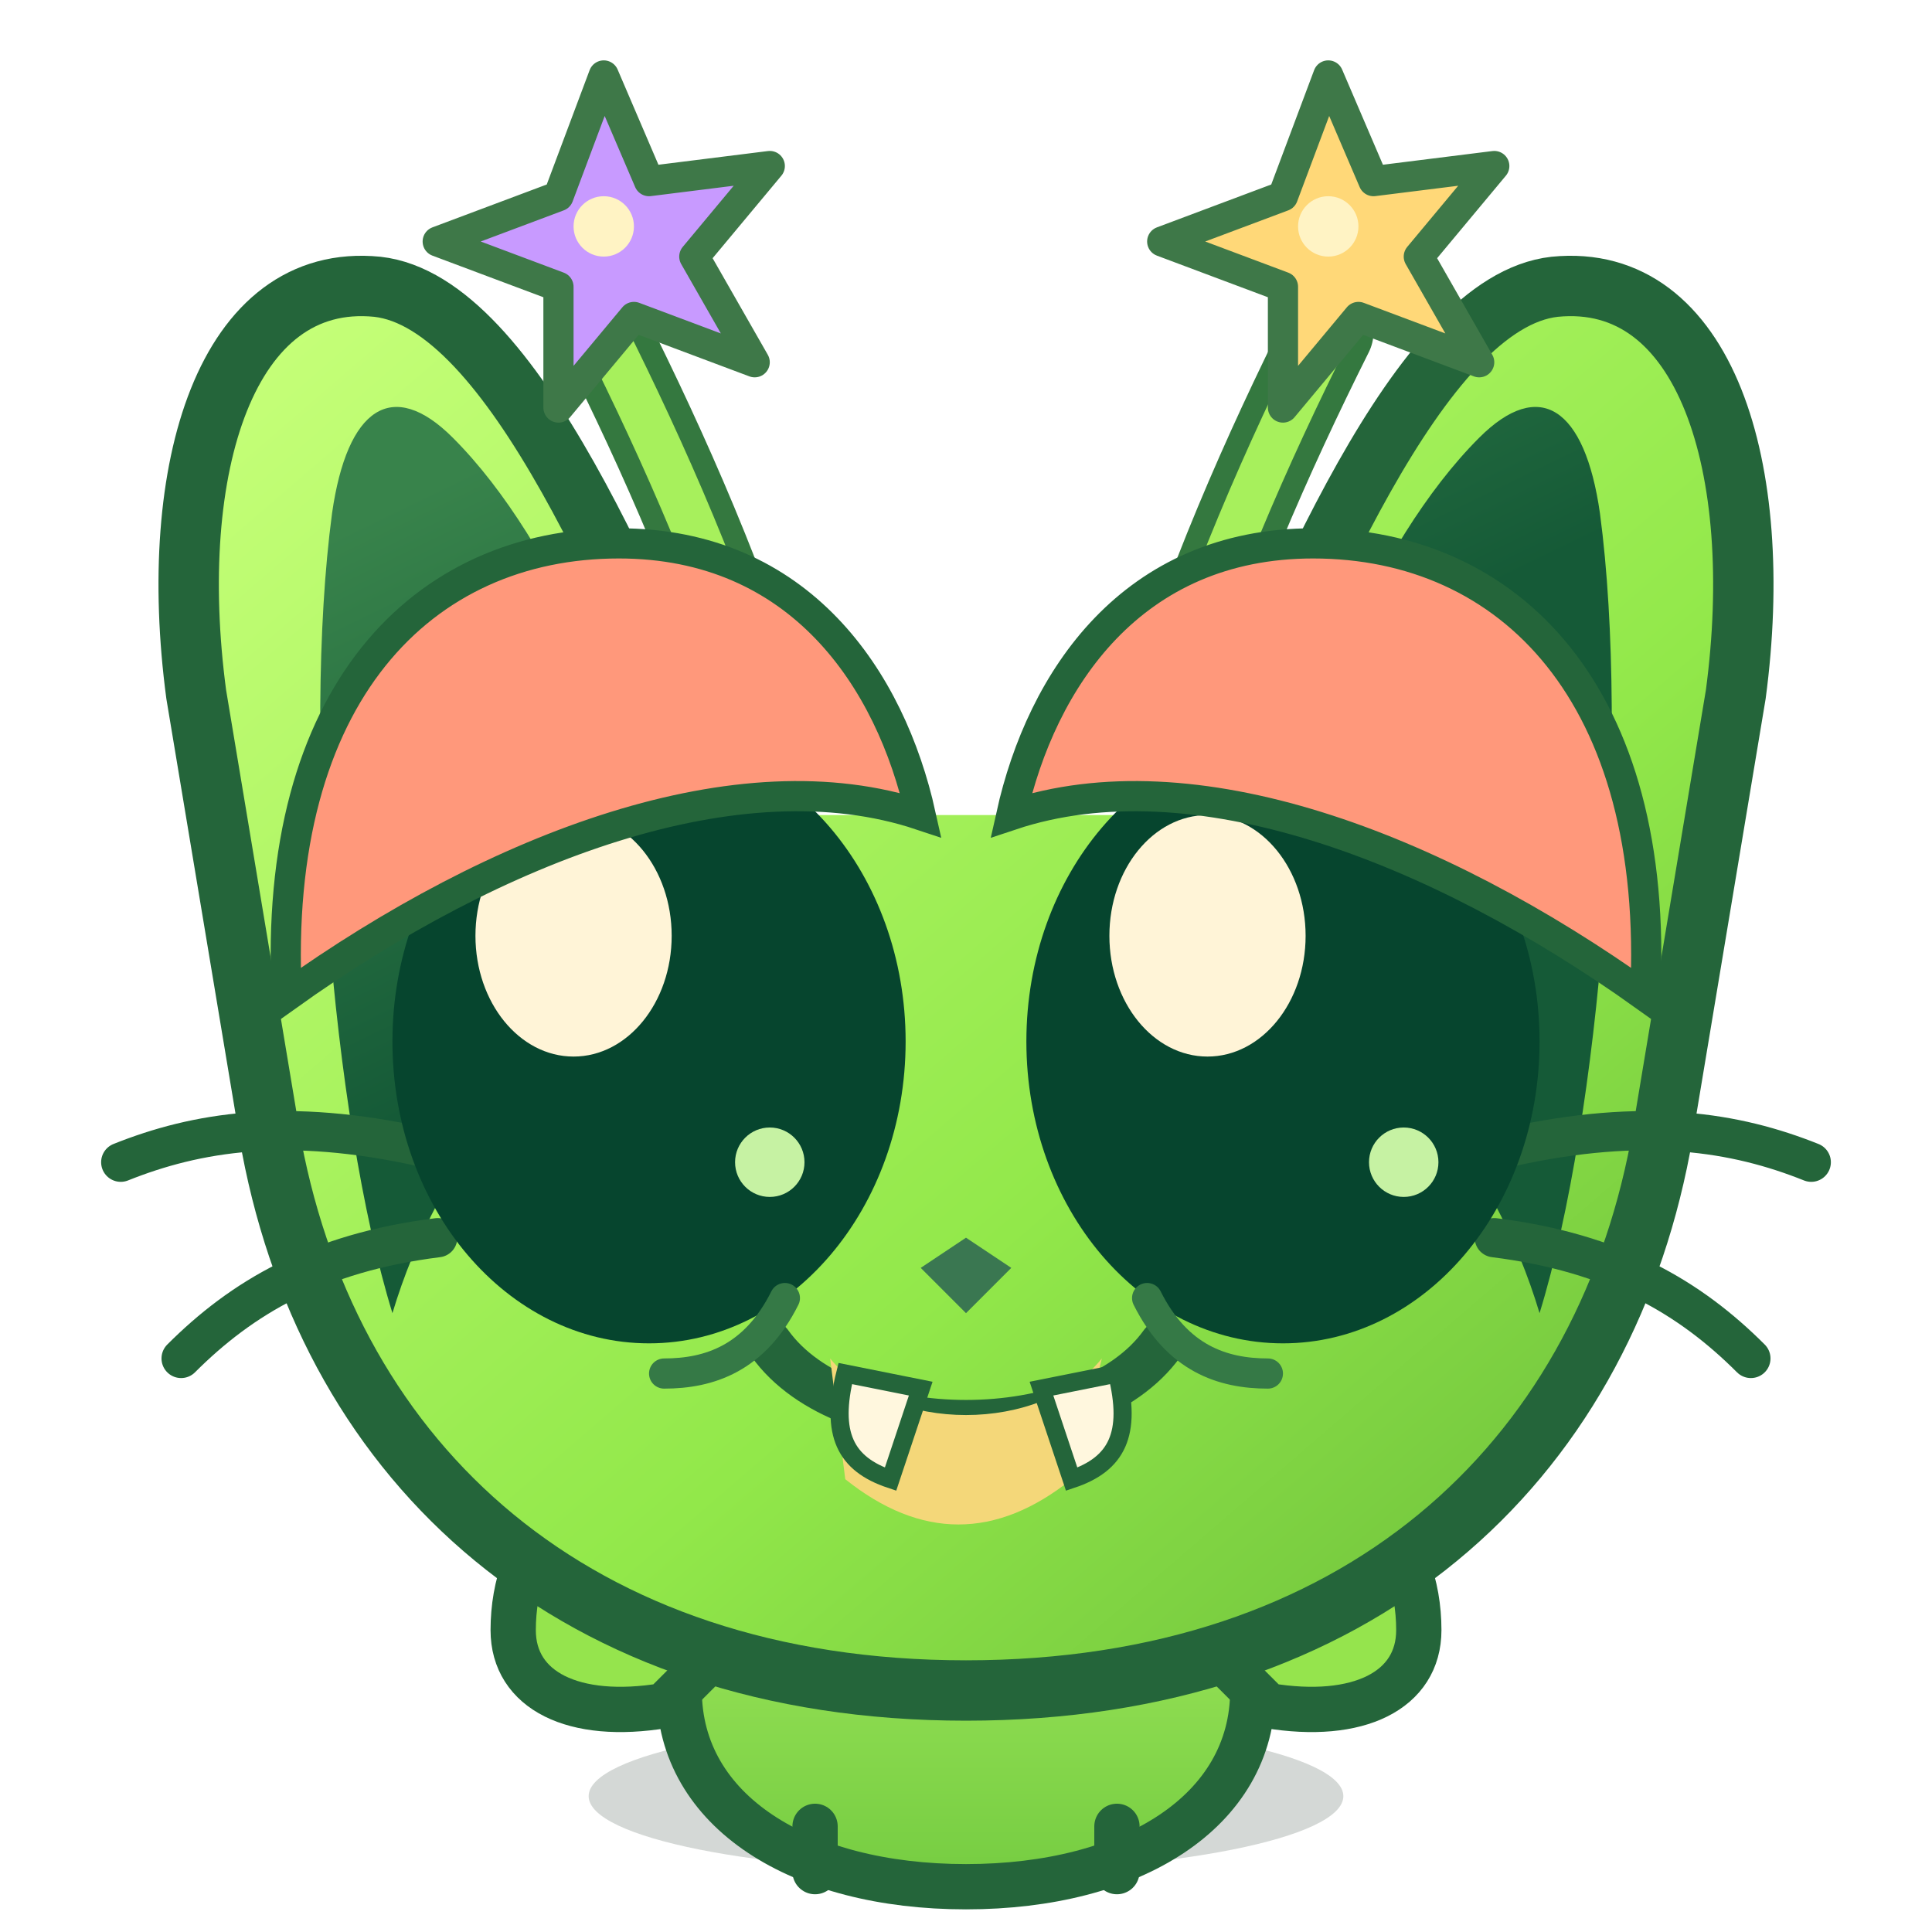
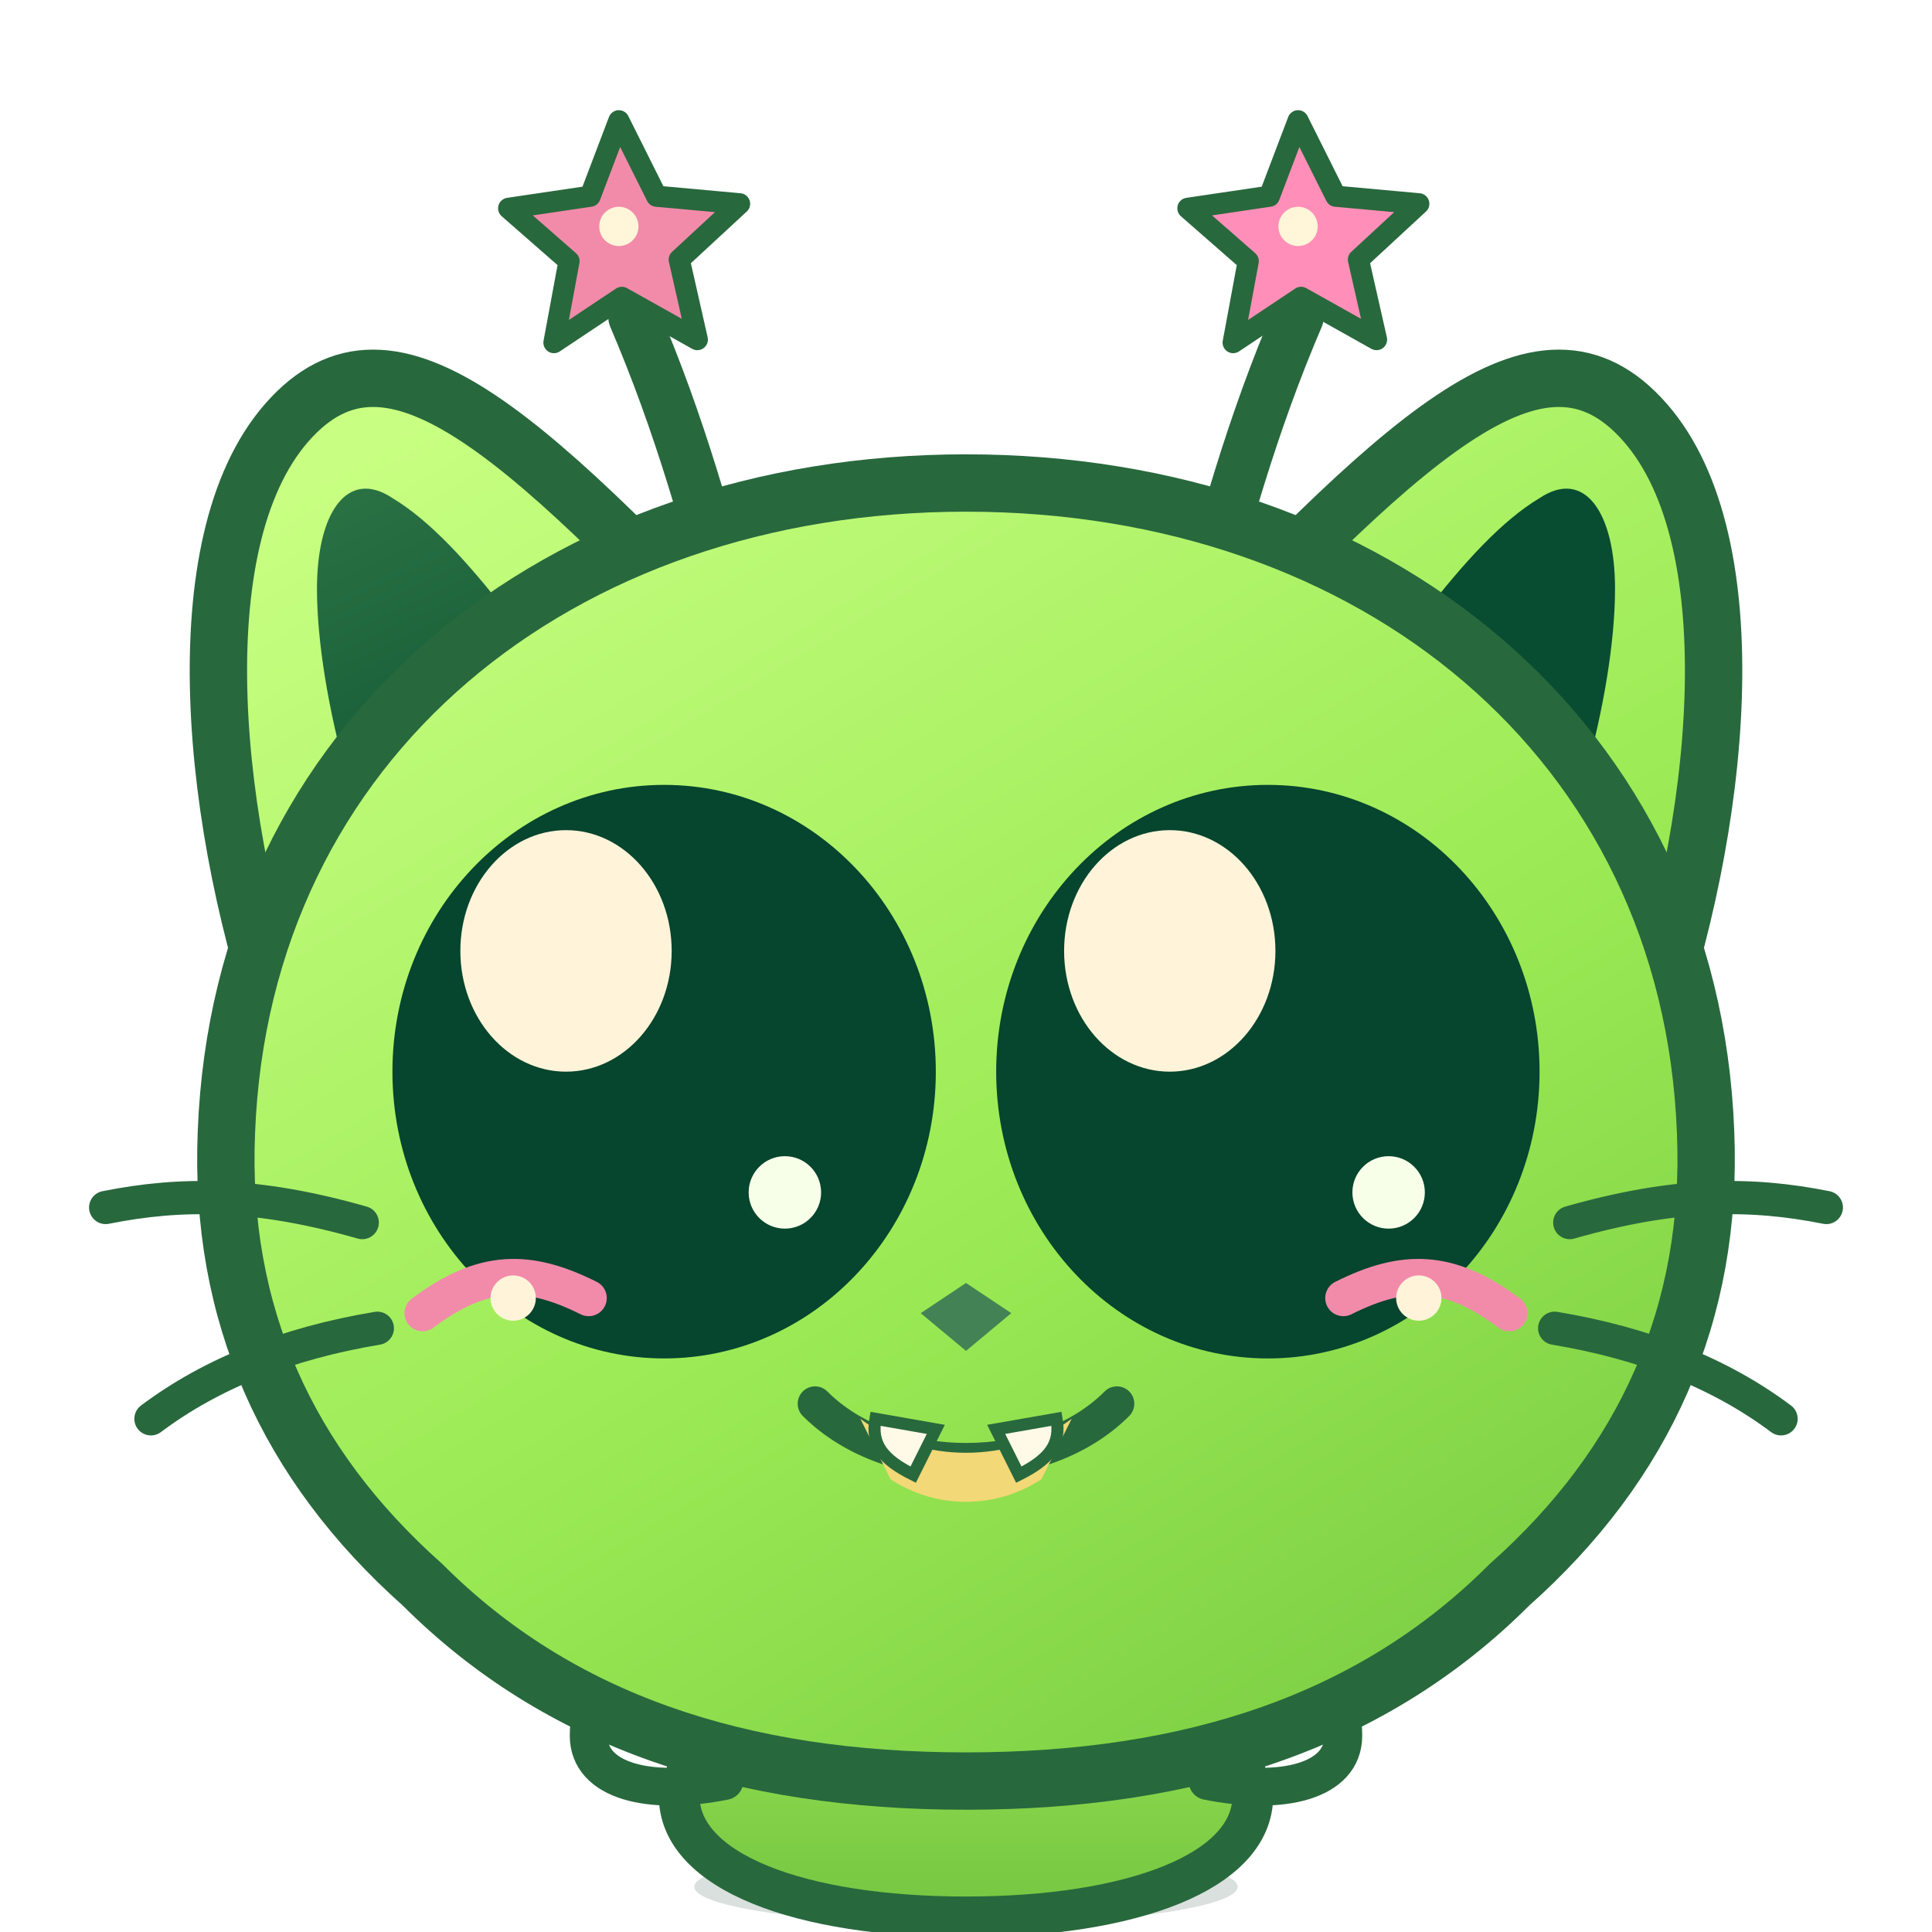
<svg xmlns="http://www.w3.org/2000/svg" viewBox="0 0 128 128" fill="none">
  <defs>
-     <linearGradient id="fur" x1="23" y1="18" x2="104" y2="112" gradientUnits="userSpaceOnUse">
-       <stop stop-color="#C5FF78" />
-       <stop offset=".62" stop-color="#92E84A" />
-       <stop offset="1" stop-color="#6DBF3B" />
+     <linearGradient id="fur" x1="34" y1="24" x2="91" y2="119" gradientUnits="userSpaceOnUse">
+       <stop stop-color="#C8FF82" />
+       <stop offset=".58" stop-color="#9BEA55" />
+       <stop offset="1" stop-color="#7BCD43" />
    </linearGradient>
-     <linearGradient id="ear" x1="23" y1="35" x2="39" y2="68" gradientUnits="userSpaceOnUse">
-       <stop stop-color="#38834B" />
-       <stop offset="1" stop-color="#155A37" />
+     <linearGradient id="ear" x1="24" y1="24" x2="41" y2="61" gradientUnits="userSpaceOnUse">
+       <stop stop-color="#317A47" />
+       <stop offset="1" stop-color="#084D31" />
    </linearGradient>
-     <linearGradient id="body" x1="64" y1="88" x2="64" y2="126" gradientUnits="userSpaceOnUse">
-       <stop stop-color="#B9F86B" />
-       <stop offset="1" stop-color="#73CB40" />
+     <linearGradient id="body" x1="64" y1="102" x2="64" y2="128" gradientUnits="userSpaceOnUse">
+       <stop stop-color="#A7EE58" />
+       <stop offset="1" stop-color="#73C441" />
    </linearGradient>
  </defs>
-   <ellipse cx="64" cy="119" rx="25" ry="5" fill="#112719" opacity=".18" />
-   <path d="M49 84h30l4 28c0 8-8 13-19 13s-19-5-19-13z" fill="url(#body)" stroke="#24653A" stroke-width="3" />
-   <path d="M46 97c-8 0-12 5-12 11 0 4 4 6 10 5l8-8M82 97c8 0 12 5 12 11 0 4-4 6-10 5l-8-8" fill="#95E44D" stroke="#24653A" stroke-width="3" stroke-linecap="round" />
-   <path d="M54 121v3m20-3v3" stroke="#24653A" stroke-width="3" stroke-linecap="round" />
-   <path d="M48 54C42 40 34 20 25 19 15 18 11 31 13 46l5 30c4 21 20 36 46 36s42-15 46-36l5-30c2-15-2-28-12-27-9 1-17 21-23 35" fill="url(#fur)" stroke="#24653A" stroke-width="4" stroke-linejoin="round" />
-   <path d="M22 34c1-7 4-9 8-5 7 7 12 20 16 33-10 6-17 15-20 25-4-13-6-38-4-53Zm84 0c-1-7-4-9-8-5-7 7-12 20-16 33 10 6 17 15 20 25 4-13 6-38 4-53Z" fill="url(#ear)" />
-   <path d="M51 49C48 39 44 30 40 22M77 49c3-10 7-19 11-27" stroke="#34783F" stroke-width="6" stroke-linecap="round" />
-   <path d="M51 49C48 39 44 30 40 22M77 49c3-10 7-19 11-27" stroke="#A7F05C" stroke-width="3" stroke-linecap="round" />
-   <path d="M40 5 43 12 51 11 46 17 50 24 42 21 37 27 37 19 29 16 37 13Z" fill="#C89AFF" stroke="#3E7848" stroke-width="2" stroke-linejoin="round" />
-   <path d="m88 5 3 7 8-1-5 6 4 7-8-3-5 6v-8l-8-3 8-3Z" fill="#FFD878" stroke="#3E7848" stroke-width="2" stroke-linejoin="round" />
-   <circle cx="40" cy="15" r="2" fill="#FFF3C4" />
-   <circle cx="88" cy="15" r="2" fill="#FFF3C4" />
-   <path d="M28 76c-9-2-15-1-20 1m21 5c-8 1-13 4-17 8m88-14c9-2 15-1 20 1m-21 5c8 1 13 4 17 8" stroke="#24653A" stroke-width="2.6" stroke-linecap="round" />
-   <ellipse cx="43" cy="69" rx="17" ry="20" fill="#06452E" />
-   <ellipse cx="85" cy="69" rx="17" ry="20" fill="#06452E" />
-   <ellipse cx="38" cy="62" rx="6.5" ry="8" fill="#FFF4D7" />
-   <ellipse cx="80" cy="62" rx="6.5" ry="8" fill="#FFF4D7" />
-   <circle cx="51" cy="77" r="2.3" fill="#C6F2A3" />
-   <circle cx="93" cy="77" r="2.3" fill="#C6F2A3" />
-   <path d="m61 84 3-2 3 2-3 3z" fill="#3A7751" />
-   <path d="M51 89c5 7 21 7 26 0" stroke="#24653A" stroke-width="3" stroke-linecap="round" />
-   <path d="M55 90c4 5 14 5 18 0l-2 8c-5 4-10 4-15 0z" fill="#F4D779" />
-   <path d="m56 91 5 1-2 6c-3-1-4-3-3-7Zm18 0-5 1 2 6c3-1 4-3 3-7Z" fill="#FFF7DE" stroke="#24653A" stroke-width="1.2" />
-   <path d="M52 86c-2 4-5 5-8 5m32-5c2 4 5 5 8 5" stroke="#357946" stroke-width="2" stroke-linecap="round" />
-   <path d="M19 66c-1-20 9-30 22-30 12 0 18 9 20 18-12-4-28 2-42 12Zm90 0c1-20-9-30-22-30-12 0-18 9-20 18 12-4 28 2 42 12Z" fill="#ff987b" stroke="#24653A" stroke-width="2" />
+   <ellipse cx="64" cy="125" rx="18" ry="2.5" fill="#163A24" opacity=".16" />
+   <path d="M49 106c1-9 7-13 15-13s14 4 15 13l4 13c0 5-8 8-19 8s-19-3-19-8z" fill="url(#body)" stroke="#28683D" stroke-width="2.7" />
+   <path d="M48 109c-6-1-9 2-9 6 0 3 4 4 9 3m32-9c6-1 9 2 9 6 0 3-4 4-9 3" stroke="#28683D" stroke-width="2.5" stroke-linecap="round" />
+   <path d="M19 69c-5-14-7-33 0-41 7-8 16 1 33 19l-4 27z" fill="url(#fur)" stroke="#28683D" stroke-width="3.8" stroke-linejoin="round" />
+   <path d="M109 69c5-14 7-33 0-41-7-8-16 1-33 19l4 27z" fill="url(#fur)" stroke="#28683D" stroke-width="3.8" stroke-linejoin="round" />
+   <path d="M21 39c0-5 2-8 5-6 5 3 10 11 16 19-6 2-11 6-14 12-4-7-7-18-7-25Zm86 0c0-5-2-8-5-6-5 3-10 11-16 19 6 2 11 6 14 12 4-7 7-18 7-25Z" fill="url(#ear)" />
+   <path d="M49 43c-2-8-4-15-7-22m37 22c2-8 4-15 7-22" stroke="#28683D" stroke-width="3.4" stroke-linecap="round" />
+   <path d="m41 8 2.5 5 5.5.5-4 3.7 1.2 5.3-5-2.8-4.5 3 1-5.4-4-3.5 5.4-.8Z" fill="#F28BAA" stroke="#28683D" stroke-width="1.4" stroke-linejoin="round" />
+   <path d="m86 8 2.5 5 5.5.5-4 3.7 1.2 5.3-5-2.8-4.5 3 1-5.4-4-3.5 5.4-.8Z" fill="#FF8FB8" stroke="#28683D" stroke-width="1.4" stroke-linejoin="round" />
+   <circle cx="41" cy="15" r="1.3" fill="#FFF5D8" />
+   <circle cx="86" cy="15" r="1.3" fill="#FFF5D8" />
+   <path d="M64 32c-27 0-48 17-49 43-.5 12 4 22 13 30 9 9 21 13 36 13s27-4 36-13c9-8 13.5-18 13-30-1-26-22-43-49-43Z" fill="url(#fur)" stroke="#28683D" stroke-width="3.8" />
+   <path d="M24 81c-7-2-12-2-17-1m18 8c-6 1-11 3-15 6m94-13c7-2 12-2 17-1m-18 8c6 1 11 3 15 6" stroke="#28683D" stroke-width="2.2" stroke-linecap="round" />
+   <ellipse cx="44" cy="71" rx="18" ry="19" fill="#06452E" />
+   <ellipse cx="84" cy="71" rx="18" ry="19" fill="#06452E" />
+   <ellipse cx="37.5" cy="63" rx="7" ry="8" fill="#FFF4D9" />
+   <ellipse cx="77.5" cy="63" rx="7" ry="8" fill="#FFF4D9" />
+   <circle cx="52" cy="79" r="2.4" fill="#F7FFE9" />
+   <circle cx="92" cy="79" r="2.4" fill="#F7FFE9" />
+   <path d="m61 87 3-2 3 2-3 2.5z" fill="#438255" />
+   <path d="M54 93c5 5 15 5 20 0" stroke="#28683D" stroke-width="2.3" stroke-linecap="round" />
+   <path d="M57 94c4 3 10 3 14 0l-2 4c-3 2-7 2-10 0z" fill="#F2D876" />
+   <path d="m58 94 4 .7-1.5 3c-2-1-2.8-2-2.5-3.7Zm12 0-4 .7 1.5 3c2-1 2.8-2 2.5-3.7Z" fill="#FFF9E8" stroke="#28683D" stroke-width=".8" />
+   <path d="M28 87c4-3 7-3 11-1m50 0c4-2 7-2 11 1" stroke="#F28BAA" stroke-width="2.4" stroke-linecap="round" />
+   <circle cx="34" cy="86" r="1.5" fill="#FFF4D9" />
+   <circle cx="94" cy="86" r="1.5" fill="#FFF4D9" />
</svg>
